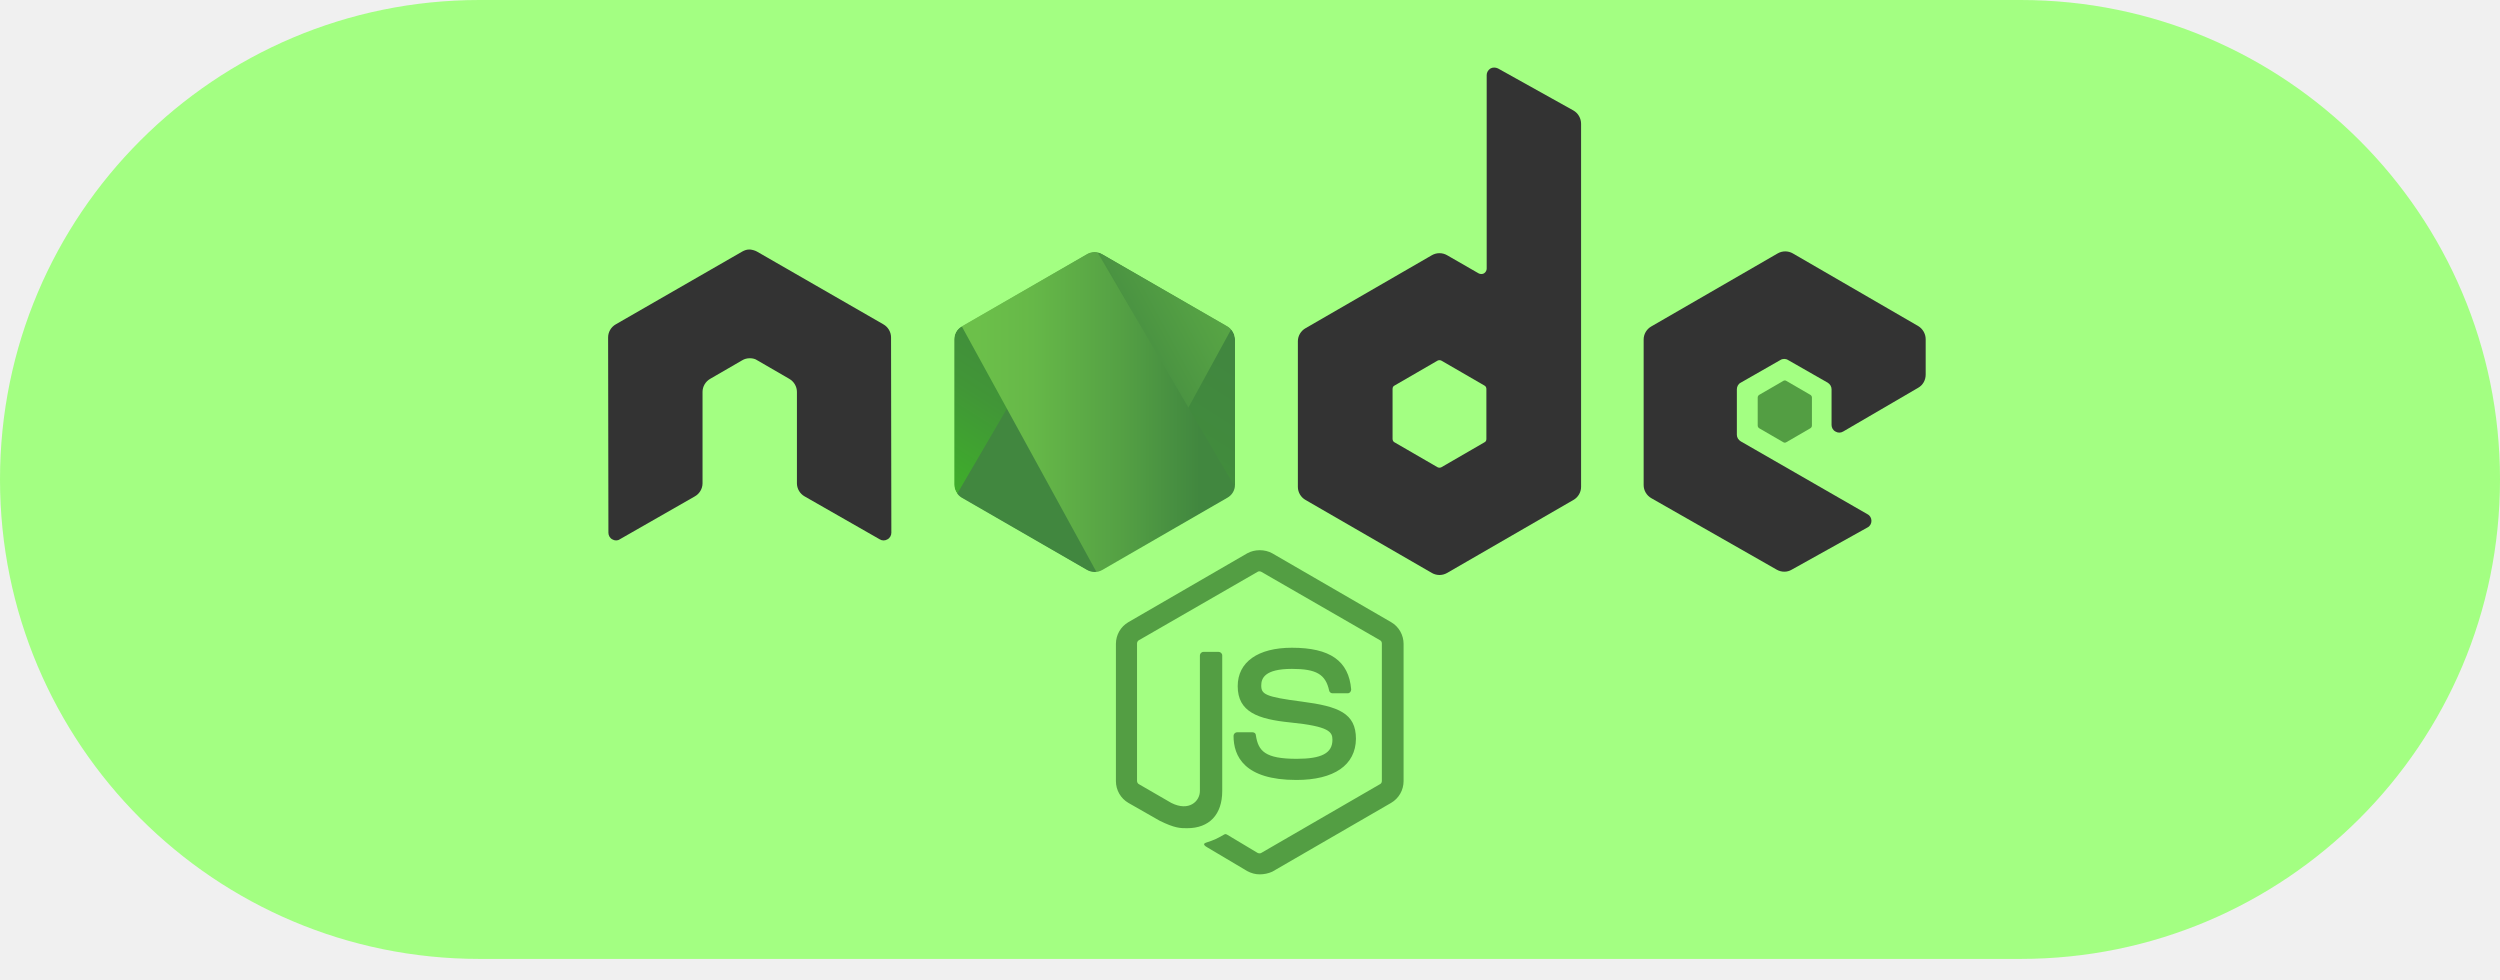
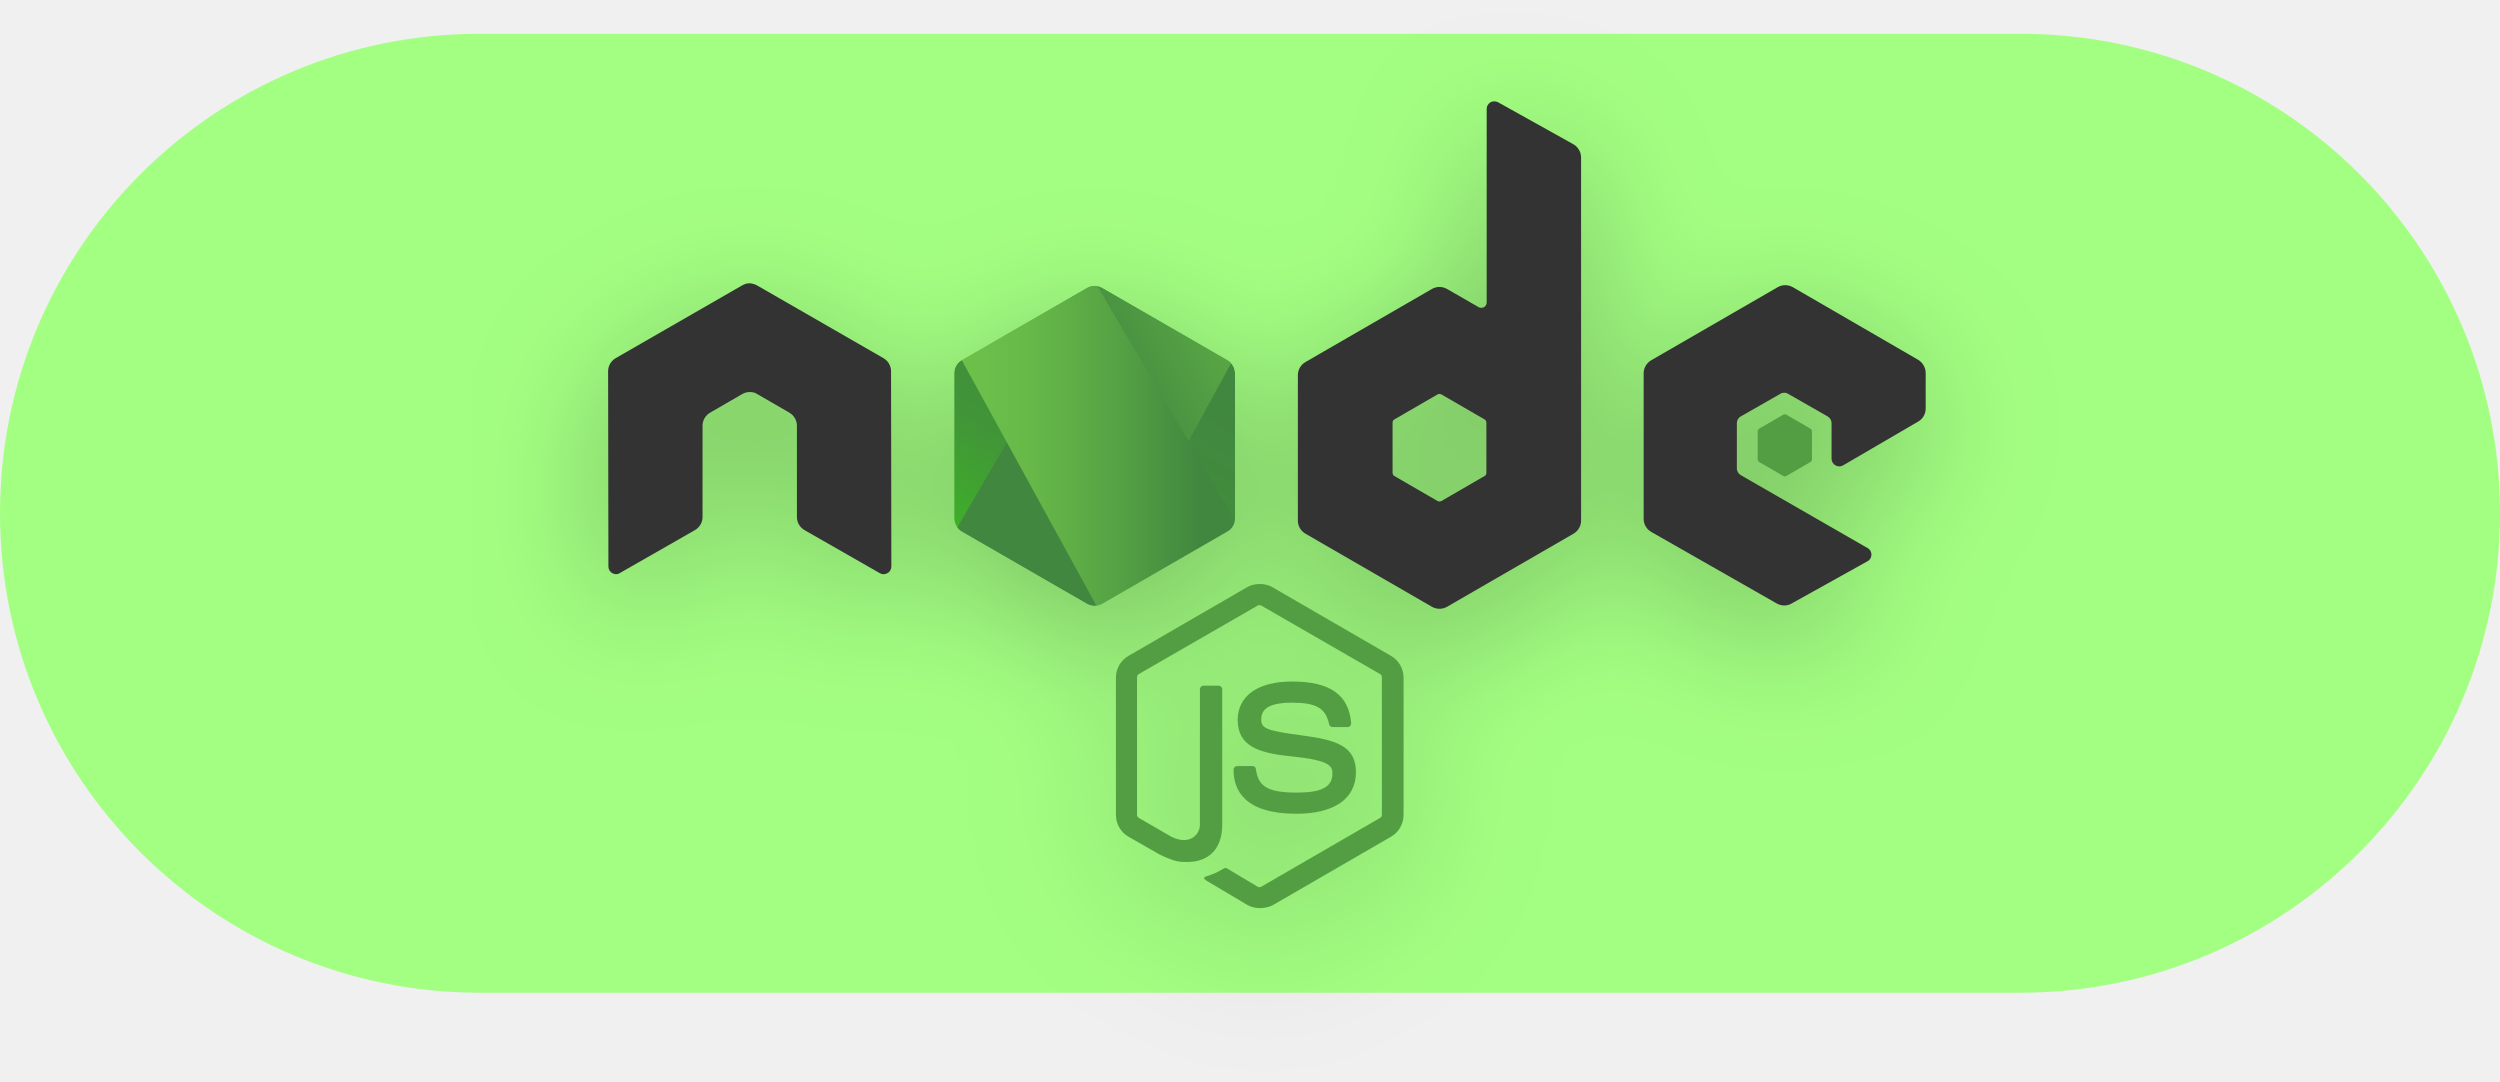
- <svg xmlns="http://www.w3.org/2000/svg" width="74" height="29" viewBox="0 0 74 29" fill="none">
-   <path d="M0 14.192C0 6.354 6.354 0 14.192 0H59.808C67.646 0 74 6.354 74 14.192V14.192C74 22.03 67.646 28.384 59.808 28.384H14.192C6.354 28.384 0 22.03 0 14.192V14.192Z" fill="#A3FF82" />
-   <path d="M37.288 25.881C37.156 25.881 37.033 25.846 36.918 25.784L35.746 25.088C35.569 24.991 35.657 24.956 35.711 24.938C35.949 24.859 35.992 24.841 36.239 24.7C36.266 24.682 36.301 24.691 36.328 24.709L37.227 25.247C37.262 25.264 37.306 25.264 37.333 25.247L40.85 23.21C40.885 23.193 40.903 23.157 40.903 23.113V19.049C40.903 19.005 40.885 18.97 40.85 18.952L37.333 16.925C37.297 16.907 37.253 16.907 37.227 16.925L33.709 18.952C33.674 18.97 33.656 19.014 33.656 19.049V23.113C33.656 23.148 33.674 23.192 33.709 23.21L34.67 23.766C35.19 24.03 35.517 23.721 35.517 23.413V19.402C35.517 19.349 35.561 19.296 35.622 19.296H36.072C36.125 19.296 36.178 19.34 36.178 19.402V23.413C36.178 24.109 35.799 24.515 35.137 24.515C34.935 24.515 34.776 24.515 34.326 24.294L33.401 23.766C33.172 23.633 33.031 23.387 33.031 23.122V19.058C33.031 18.794 33.172 18.547 33.401 18.415L36.918 16.378C37.139 16.255 37.438 16.255 37.659 16.378L41.176 18.415C41.405 18.547 41.546 18.794 41.546 19.058V23.122C41.546 23.387 41.405 23.633 41.176 23.766L37.659 25.802C37.544 25.855 37.412 25.881 37.288 25.881H37.288ZM38.373 23.087C36.83 23.087 36.513 22.382 36.513 21.782C36.513 21.729 36.557 21.676 36.618 21.676H37.077C37.13 21.676 37.174 21.712 37.174 21.765C37.244 22.232 37.447 22.461 38.382 22.461C39.122 22.461 39.44 22.293 39.44 21.897C39.44 21.668 39.351 21.5 38.196 21.385C37.236 21.288 36.636 21.077 36.636 20.31C36.636 19.596 37.236 19.173 38.24 19.173C39.369 19.173 39.924 19.561 39.995 20.407C39.995 20.433 39.986 20.46 39.968 20.486C39.951 20.504 39.924 20.521 39.898 20.521H39.439C39.395 20.521 39.351 20.486 39.343 20.442C39.237 19.957 38.963 19.799 38.24 19.799C37.429 19.799 37.333 20.081 37.333 20.292C37.333 20.548 37.447 20.627 38.54 20.768C39.624 20.909 40.136 21.112 40.136 21.87C40.127 22.646 39.492 23.087 38.373 23.087Z" fill="#539E43" />
-   <path d="M26.375 9.987C26.375 9.828 26.287 9.678 26.146 9.599L22.408 7.448C22.346 7.413 22.276 7.395 22.205 7.386H22.17C22.099 7.386 22.029 7.413 21.967 7.448L18.229 9.599C18.088 9.678 18 9.828 18 9.987L18.009 15.77C18.009 15.849 18.053 15.928 18.123 15.964C18.194 16.008 18.282 16.008 18.344 15.964L20.565 14.694C20.706 14.615 20.795 14.465 20.795 14.306V11.6C20.795 11.441 20.883 11.292 21.024 11.212L21.967 10.666C22.038 10.622 22.117 10.604 22.196 10.604C22.276 10.604 22.355 10.622 22.417 10.666L23.36 11.212C23.501 11.292 23.589 11.441 23.589 11.6V14.306C23.589 14.465 23.677 14.615 23.818 14.694L26.04 15.964C26.11 16.008 26.198 16.008 26.269 15.964C26.34 15.928 26.384 15.849 26.384 15.77L26.375 9.987Z" fill="#333333" />
-   <path d="M44.341 2.026C44.27 1.991 44.182 1.991 44.12 2.026C44.05 2.071 44.006 2.141 44.006 2.22V7.951C44.006 8.003 43.98 8.056 43.926 8.092C43.874 8.118 43.821 8.118 43.768 8.092L42.833 7.554C42.765 7.515 42.687 7.494 42.609 7.494C42.53 7.494 42.452 7.515 42.384 7.554L38.646 9.714C38.505 9.793 38.417 9.943 38.417 10.101V14.412C38.417 14.571 38.505 14.721 38.646 14.8L42.384 16.96C42.452 16.999 42.53 17.02 42.609 17.02C42.687 17.02 42.765 16.999 42.833 16.96L46.571 14.8C46.712 14.721 46.8 14.571 46.8 14.412V3.666C46.8 3.499 46.712 3.349 46.571 3.269L44.341 2.026H44.341ZM43.997 12.993C43.997 13.037 43.98 13.072 43.944 13.09L42.666 13.83C42.648 13.839 42.629 13.844 42.609 13.844C42.589 13.844 42.569 13.839 42.551 13.83L41.273 13.09C41.238 13.072 41.22 13.028 41.22 12.993V11.512C41.22 11.468 41.238 11.433 41.273 11.415L42.551 10.675C42.569 10.666 42.589 10.661 42.609 10.661C42.629 10.661 42.648 10.666 42.666 10.675L43.944 11.415C43.98 11.433 43.997 11.477 43.997 11.512V12.993Z" fill="#333333" />
-   <path d="M56.78 11.477C56.921 11.397 57 11.248 57 11.089V10.04C57 9.881 56.912 9.731 56.78 9.652L53.068 7.501C53 7.462 52.922 7.441 52.843 7.441C52.765 7.441 52.687 7.462 52.619 7.501L48.881 9.661C48.74 9.74 48.652 9.89 48.652 10.049V14.359C48.652 14.518 48.74 14.668 48.881 14.747L52.592 16.863C52.733 16.942 52.901 16.942 53.033 16.863L55.281 15.611C55.352 15.576 55.395 15.497 55.395 15.417C55.395 15.338 55.352 15.259 55.281 15.223L51.526 13.064C51.455 13.02 51.411 12.949 51.411 12.87V11.521C51.411 11.442 51.455 11.362 51.526 11.327L52.698 10.657C52.732 10.635 52.772 10.624 52.813 10.624C52.853 10.624 52.893 10.635 52.927 10.657L54.1 11.327C54.17 11.371 54.214 11.441 54.214 11.521V12.579C54.214 12.658 54.258 12.737 54.329 12.773C54.399 12.817 54.487 12.817 54.558 12.773L56.78 11.477V11.477Z" fill="#333333" />
-   <path d="M52.786 11.274C52.799 11.265 52.815 11.261 52.83 11.261C52.846 11.261 52.861 11.265 52.874 11.274L53.588 11.688C53.615 11.706 53.633 11.732 53.633 11.768V12.596C53.633 12.632 53.615 12.658 53.588 12.676L52.874 13.09C52.861 13.099 52.846 13.103 52.83 13.103C52.815 13.103 52.799 13.099 52.786 13.09L52.072 12.676C52.046 12.658 52.028 12.632 52.028 12.596V11.768C52.028 11.732 52.046 11.706 52.072 11.688L52.786 11.274V11.274Z" fill="#539E43" />
-   <mask id="mask0" mask-type="alpha" maskUnits="userSpaceOnUse" x="28" y="7" width="9" height="10">
-     <path d="M32.625 7.519C32.556 7.48 32.479 7.459 32.4 7.459C32.321 7.459 32.244 7.48 32.175 7.519L28.464 9.661C28.323 9.74 28.244 9.89 28.244 10.049V14.342C28.244 14.5 28.332 14.65 28.464 14.73L32.175 16.872C32.244 16.911 32.321 16.931 32.4 16.931C32.479 16.931 32.556 16.911 32.625 16.872L36.336 14.73C36.477 14.65 36.557 14.5 36.557 14.342V10.049C36.557 9.89 36.469 9.74 36.336 9.661L32.625 7.519Z" fill="white" />
-   </mask>
-   <g mask="url(#mask0)">
-     <path d="M32.625 7.519C32.556 7.48 32.479 7.459 32.4 7.459C32.321 7.459 32.244 7.48 32.175 7.519L28.464 9.661C28.323 9.74 28.244 9.89 28.244 10.049V14.342C28.244 14.5 28.332 14.65 28.464 14.73L32.175 16.872C32.244 16.911 32.321 16.931 32.4 16.931C32.479 16.931 32.556 16.911 32.625 16.872L36.336 14.73C36.477 14.65 36.557 14.5 36.557 14.342V10.049C36.557 9.89 36.469 9.74 36.336 9.661L32.625 7.519Z" fill="url(#paint0_linear)" />
-     <path d="M36.345 9.661L32.616 7.519C32.58 7.5 32.541 7.485 32.502 7.475L28.323 14.633C28.358 14.675 28.399 14.711 28.447 14.739L32.175 16.881C32.281 16.942 32.405 16.96 32.519 16.925L36.442 9.749C36.416 9.714 36.38 9.687 36.345 9.661V9.661Z" fill="url(#paint1_linear)" />
-     <path fill-rule="evenodd" clip-rule="evenodd" d="M36.354 14.73C36.46 14.668 36.539 14.562 36.574 14.448L32.484 7.466C32.378 7.448 32.263 7.457 32.167 7.519L28.464 9.652L32.457 16.933C32.516 16.924 32.572 16.906 32.625 16.881L36.354 14.73L36.354 14.73Z" fill="url(#paint2_linear)" />
-     <path fill-rule="evenodd" clip-rule="evenodd" d="M36.354 14.73L32.634 16.872C32.581 16.899 32.525 16.916 32.466 16.925L32.537 17.057L36.663 14.668V14.615L36.557 14.439C36.539 14.562 36.46 14.668 36.354 14.73V14.73Z" fill="url(#paint3_linear)" />
-     <path fill-rule="evenodd" clip-rule="evenodd" d="M36.354 14.73L32.634 16.872C32.581 16.899 32.525 16.916 32.466 16.925L32.537 17.057L36.663 14.668V14.615L36.557 14.439C36.539 14.562 36.46 14.668 36.354 14.73V14.73Z" fill="url(#paint4_linear)" />
+ <svg xmlns="http://www.w3.org/2000/svg" width="74" height="32" viewBox="0 0 74 32" fill="none">
+   <path d="M0 15.192C0 7.354 6.354 1 14.192 1H59.808C67.646 1 74 7.354 74 15.192V15.192C74 23.03 67.646 29.384 59.808 29.384H14.192C6.354 29.384 0 23.03 0 15.192V15.192Z" fill="#A3FF82" />
+   <g filter="url(#filter0_d)">
+     <path d="M37.288 26.881C37.156 26.881 37.033 26.846 36.918 26.784L35.746 26.088C35.569 25.991 35.657 25.956 35.711 25.938C35.949 25.859 35.992 25.841 36.239 25.7C36.266 25.682 36.301 25.691 36.328 25.709L37.227 26.247C37.262 26.264 37.306 26.264 37.333 26.247L40.85 24.21C40.885 24.193 40.903 24.157 40.903 24.113V20.049C40.903 20.005 40.885 19.97 40.85 19.952L37.333 17.925C37.297 17.907 37.253 17.907 37.227 17.925L33.709 19.952C33.674 19.97 33.656 20.014 33.656 20.049V24.113C33.656 24.148 33.674 24.192 33.709 24.21L34.67 24.766C35.19 25.03 35.517 24.721 35.517 24.413V20.402C35.517 20.349 35.561 20.296 35.622 20.296H36.072C36.125 20.296 36.178 20.34 36.178 20.402V24.413C36.178 25.109 35.799 25.515 35.137 25.515C34.935 25.515 34.776 25.515 34.326 25.294L33.401 24.766C33.172 24.633 33.031 24.387 33.031 24.122V20.058C33.031 19.794 33.172 19.547 33.401 19.415L36.918 17.378C37.139 17.255 37.438 17.255 37.659 17.378L41.176 19.415C41.405 19.547 41.546 19.794 41.546 20.058V24.122C41.546 24.387 41.405 24.633 41.176 24.766L37.659 26.802C37.544 26.855 37.412 26.881 37.288 26.881H37.288ZM38.373 24.087C36.83 24.087 36.513 23.382 36.513 22.782C36.513 22.729 36.557 22.676 36.618 22.676H37.077C37.13 22.676 37.174 22.712 37.174 22.765C37.244 23.232 37.447 23.461 38.382 23.461C39.122 23.461 39.44 23.293 39.44 22.897C39.44 22.668 39.351 22.5 38.196 22.385C37.236 22.288 36.636 22.077 36.636 21.31C36.636 20.596 37.236 20.173 38.24 20.173C39.369 20.173 39.924 20.561 39.995 21.407C39.995 21.433 39.986 21.46 39.968 21.486C39.951 21.504 39.924 21.521 39.898 21.521H39.439C39.395 21.521 39.351 21.486 39.343 21.442C39.237 20.957 38.963 20.799 38.24 20.799C37.429 20.799 37.333 21.081 37.333 21.292C37.333 21.548 37.447 21.627 38.54 21.768C39.624 21.909 40.136 22.112 40.136 22.87C40.127 23.646 39.492 24.087 38.373 24.087Z" fill="#539E43" />
+     <path d="M26.375 10.987C26.375 10.828 26.287 10.678 26.146 10.599L22.408 8.448C22.346 8.413 22.276 8.395 22.205 8.386H22.17C22.099 8.386 22.029 8.413 21.967 8.448L18.229 10.599C18.088 10.678 18 10.828 18 10.987L18.009 16.77C18.009 16.849 18.053 16.928 18.123 16.964C18.194 17.008 18.282 17.008 18.344 16.964L20.565 15.694C20.706 15.615 20.795 15.465 20.795 15.306V12.6C20.795 12.441 20.883 12.292 21.024 12.212L21.967 11.666C22.038 11.622 22.117 11.604 22.196 11.604C22.276 11.604 22.355 11.622 22.417 11.666L23.36 12.212C23.501 12.292 23.589 12.441 23.589 12.6V15.306C23.589 15.465 23.677 15.615 23.818 15.694L26.04 16.964C26.11 17.008 26.198 17.008 26.269 16.964C26.34 16.928 26.384 16.849 26.384 16.77L26.375 10.987Z" fill="#333333" />
+     <path d="M44.341 3.026C44.27 2.991 44.182 2.991 44.12 3.026C44.05 3.071 44.006 3.141 44.006 3.22V8.951C44.006 9.003 43.98 9.056 43.926 9.092C43.874 9.118 43.821 9.118 43.768 9.092L42.833 8.554C42.765 8.515 42.687 8.494 42.609 8.494C42.53 8.494 42.452 8.515 42.384 8.554L38.646 10.714C38.505 10.793 38.417 10.943 38.417 11.101V15.412C38.417 15.571 38.505 15.721 38.646 15.8L42.384 17.96C42.452 17.999 42.53 18.02 42.609 18.02C42.687 18.02 42.765 17.999 42.833 17.96L46.571 15.8C46.712 15.721 46.8 15.571 46.8 15.412V4.666C46.8 4.499 46.712 4.349 46.571 4.269L44.341 3.026H44.341ZM43.997 13.993C43.997 14.037 43.98 14.072 43.944 14.09L42.666 14.83C42.648 14.839 42.629 14.844 42.609 14.844C42.589 14.844 42.569 14.839 42.551 14.83L41.273 14.09C41.238 14.072 41.22 14.028 41.22 13.993V12.512C41.22 12.468 41.238 12.433 41.273 12.415L42.551 11.675C42.569 11.666 42.589 11.661 42.609 11.661C42.629 11.661 42.648 11.666 42.666 11.675L43.944 12.415C43.98 12.433 43.997 12.477 43.997 12.512V13.993Z" fill="#333333" />
+     <path d="M56.78 12.477C56.921 12.397 57 12.248 57 12.089V11.04C57 10.881 56.912 10.731 56.78 10.652L53.068 8.501C53 8.462 52.922 8.441 52.843 8.441C52.765 8.441 52.687 8.462 52.619 8.501L48.881 10.661C48.74 10.74 48.652 10.89 48.652 11.049V15.359C48.652 15.518 48.74 15.668 48.881 15.747L52.592 17.863C52.733 17.942 52.901 17.942 53.033 17.863L55.281 16.611C55.352 16.576 55.395 16.497 55.395 16.417C55.395 16.338 55.352 16.259 55.281 16.223L51.526 14.064C51.455 14.02 51.411 13.949 51.411 13.87V12.521C51.411 12.442 51.455 12.362 51.526 12.327L52.698 11.657C52.732 11.635 52.772 11.624 52.813 11.624C52.853 11.624 52.893 11.635 52.927 11.657L54.1 12.327C54.17 12.371 54.214 12.441 54.214 12.521V13.579C54.214 13.658 54.258 13.737 54.329 13.773C54.399 13.817 54.487 13.817 54.558 13.773L56.78 12.477V12.477Z" fill="#333333" />
+     <path d="M52.786 12.274C52.799 12.265 52.815 12.261 52.83 12.261C52.846 12.261 52.861 12.265 52.874 12.274L53.588 12.688C53.615 12.706 53.633 12.732 53.633 12.768V13.596C53.633 13.632 53.615 13.658 53.588 13.676L52.874 14.09C52.861 14.099 52.846 14.103 52.83 14.103C52.815 14.103 52.799 14.099 52.786 14.09L52.072 13.676C52.046 13.658 52.028 13.632 52.028 13.596V12.768C52.028 12.732 52.046 12.706 52.072 12.688L52.786 12.274V12.274Z" fill="#539E43" />
+     <mask id="mask0" mask-type="alpha" maskUnits="userSpaceOnUse" x="28" y="8" width="9" height="10">
+       <path d="M32.625 8.519C32.556 8.48 32.479 8.459 32.4 8.459C32.321 8.459 32.244 8.48 32.175 8.519L28.464 10.661C28.323 10.74 28.244 10.89 28.244 11.049V15.342C28.244 15.5 28.332 15.65 28.464 15.73L32.175 17.872C32.244 17.911 32.321 17.931 32.4 17.931C32.479 17.931 32.556 17.911 32.625 17.872L36.336 15.73C36.477 15.65 36.557 15.5 36.557 15.342V11.049C36.557 10.89 36.469 10.74 36.336 10.661L32.625 8.519Z" fill="white" />
+     </mask>
+     <g mask="url(#mask0)">
+       <path d="M32.625 8.519C32.556 8.48 32.479 8.459 32.4 8.459C32.321 8.459 32.244 8.48 32.175 8.519L28.464 10.661C28.323 10.74 28.244 10.89 28.244 11.049V15.342C28.244 15.5 28.332 15.65 28.464 15.73L32.175 17.872C32.244 17.911 32.321 17.931 32.4 17.931C32.479 17.931 32.556 17.911 32.625 17.872L36.336 15.73C36.477 15.65 36.557 15.5 36.557 15.342V11.049C36.557 10.89 36.469 10.74 36.336 10.661L32.625 8.519Z" fill="url(#paint0_linear)" />
+       <path d="M36.345 10.661L32.616 8.519C32.58 8.5 32.541 8.485 32.502 8.475L28.323 15.633C28.358 15.675 28.399 15.711 28.447 15.739L32.175 17.881C32.281 17.942 32.405 17.96 32.519 17.925L36.442 10.749C36.416 10.714 36.38 10.687 36.345 10.661V10.661Z" fill="url(#paint1_linear)" />
+       <path fill-rule="evenodd" clip-rule="evenodd" d="M36.354 15.73C36.46 15.668 36.539 15.562 36.574 15.448L32.484 8.466C32.378 8.448 32.263 8.457 32.167 8.519L28.464 10.652L32.457 17.933C32.516 17.924 32.572 17.906 32.625 17.881L36.354 15.73L36.354 15.73Z" fill="url(#paint2_linear)" />
+       <path fill-rule="evenodd" clip-rule="evenodd" d="M36.354 15.73L32.634 17.872C32.581 17.899 32.525 17.916 32.466 17.925L32.537 18.057L36.663 15.668V15.615L36.557 15.439C36.539 15.562 36.46 15.668 36.354 15.73V15.73Z" fill="url(#paint3_linear)" />
+       <path fill-rule="evenodd" clip-rule="evenodd" d="M36.354 15.73L32.634 17.872C32.581 17.899 32.525 17.916 32.466 17.925L32.537 18.057L36.663 15.668V15.615L36.557 15.439C36.539 15.562 36.46 15.668 36.354 15.73V15.73Z" fill="url(#paint4_linear)" />
+     </g>
  </g>
  <defs>
-     <linearGradient id="paint0_linear" x1="33.912" y1="9.116" x2="29.844" y2="15.508" gradientUnits="userSpaceOnUse">
+     <filter id="filter0_d" x="14" y="0" width="47" height="31.881" filterUnits="userSpaceOnUse" color-interpolation-filters="sRGB">
+       <feFlood flood-opacity="0" result="BackgroundImageFix" />
+       <feColorMatrix in="SourceAlpha" type="matrix" values="0 0 0 0 0 0 0 0 0 0 0 0 0 0 0 0 0 0 127 0" />
+       <feOffset dy="1" />
+       <feGaussianBlur stdDeviation="2" />
+       <feColorMatrix type="matrix" values="0 0 0 0 0 0 0 0 0 0 0 0 0 0 0 0 0 0 0.25 0" />
+       <feBlend mode="normal" in2="BackgroundImageFix" result="effect1_dropShadow" />
+       <feBlend mode="normal" in="SourceGraphic" in2="effect1_dropShadow" result="shape" />
+     </filter>
+     <linearGradient id="paint0_linear" x1="33.912" y1="10.116" x2="29.844" y2="16.508" gradientUnits="userSpaceOnUse">
      <stop stop-color="#41873F" />
      <stop offset="0.329" stop-color="#418B3D" />
      <stop offset="0.635" stop-color="#419637" />
      <stop offset="0.932" stop-color="#3FA92D" />
      <stop offset="1" stop-color="#3FAE2A" />
    </linearGradient>
-     <linearGradient id="paint1_linear" x1="31.837" y1="12.698" x2="42.025" y2="7.163" gradientUnits="userSpaceOnUse">
+     <linearGradient id="paint1_linear" x1="31.837" y1="13.698" x2="42.025" y2="8.163" gradientUnits="userSpaceOnUse">
      <stop offset="0.138" stop-color="#41873F" />
      <stop offset="0.403" stop-color="#54A044" />
      <stop offset="0.714" stop-color="#66B848" />
      <stop offset="0.908" stop-color="#6CC04A" />
    </linearGradient>
-     <linearGradient id="paint2_linear" x1="28.108" y1="12.195" x2="36.696" y2="12.195" gradientUnits="userSpaceOnUse">
+     <linearGradient id="paint2_linear" x1="28.108" y1="13.195" x2="36.696" y2="13.195" gradientUnits="userSpaceOnUse">
      <stop offset="0.092" stop-color="#6CC04A" />
      <stop offset="0.286" stop-color="#66B848" />
      <stop offset="0.597" stop-color="#54A044" />
      <stop offset="0.862" stop-color="#41873F" />
    </linearGradient>
-     <linearGradient id="paint3_linear" x1="28.108" y1="15.755" x2="36.696" y2="15.755" gradientUnits="userSpaceOnUse">
+     <linearGradient id="paint3_linear" x1="28.108" y1="16.755" x2="36.696" y2="16.755" gradientUnits="userSpaceOnUse">
      <stop offset="0.092" stop-color="#6CC04A" />
      <stop offset="0.286" stop-color="#66B848" />
      <stop offset="0.597" stop-color="#54A044" />
      <stop offset="0.862" stop-color="#41873F" />
    </linearGradient>
-     <linearGradient id="paint4_linear" x1="37.947" y1="8.912" x2="35.772" y2="20.313" gradientUnits="userSpaceOnUse">
+     <linearGradient id="paint4_linear" x1="37.947" y1="9.912" x2="35.772" y2="21.313" gradientUnits="userSpaceOnUse">
      <stop stop-color="#41873F" />
      <stop offset="0.329" stop-color="#418B3D" />
      <stop offset="0.635" stop-color="#419637" />
      <stop offset="0.932" stop-color="#3FA92D" />
      <stop offset="1" stop-color="#3FAE2A" />
    </linearGradient>
  </defs>
</svg>
